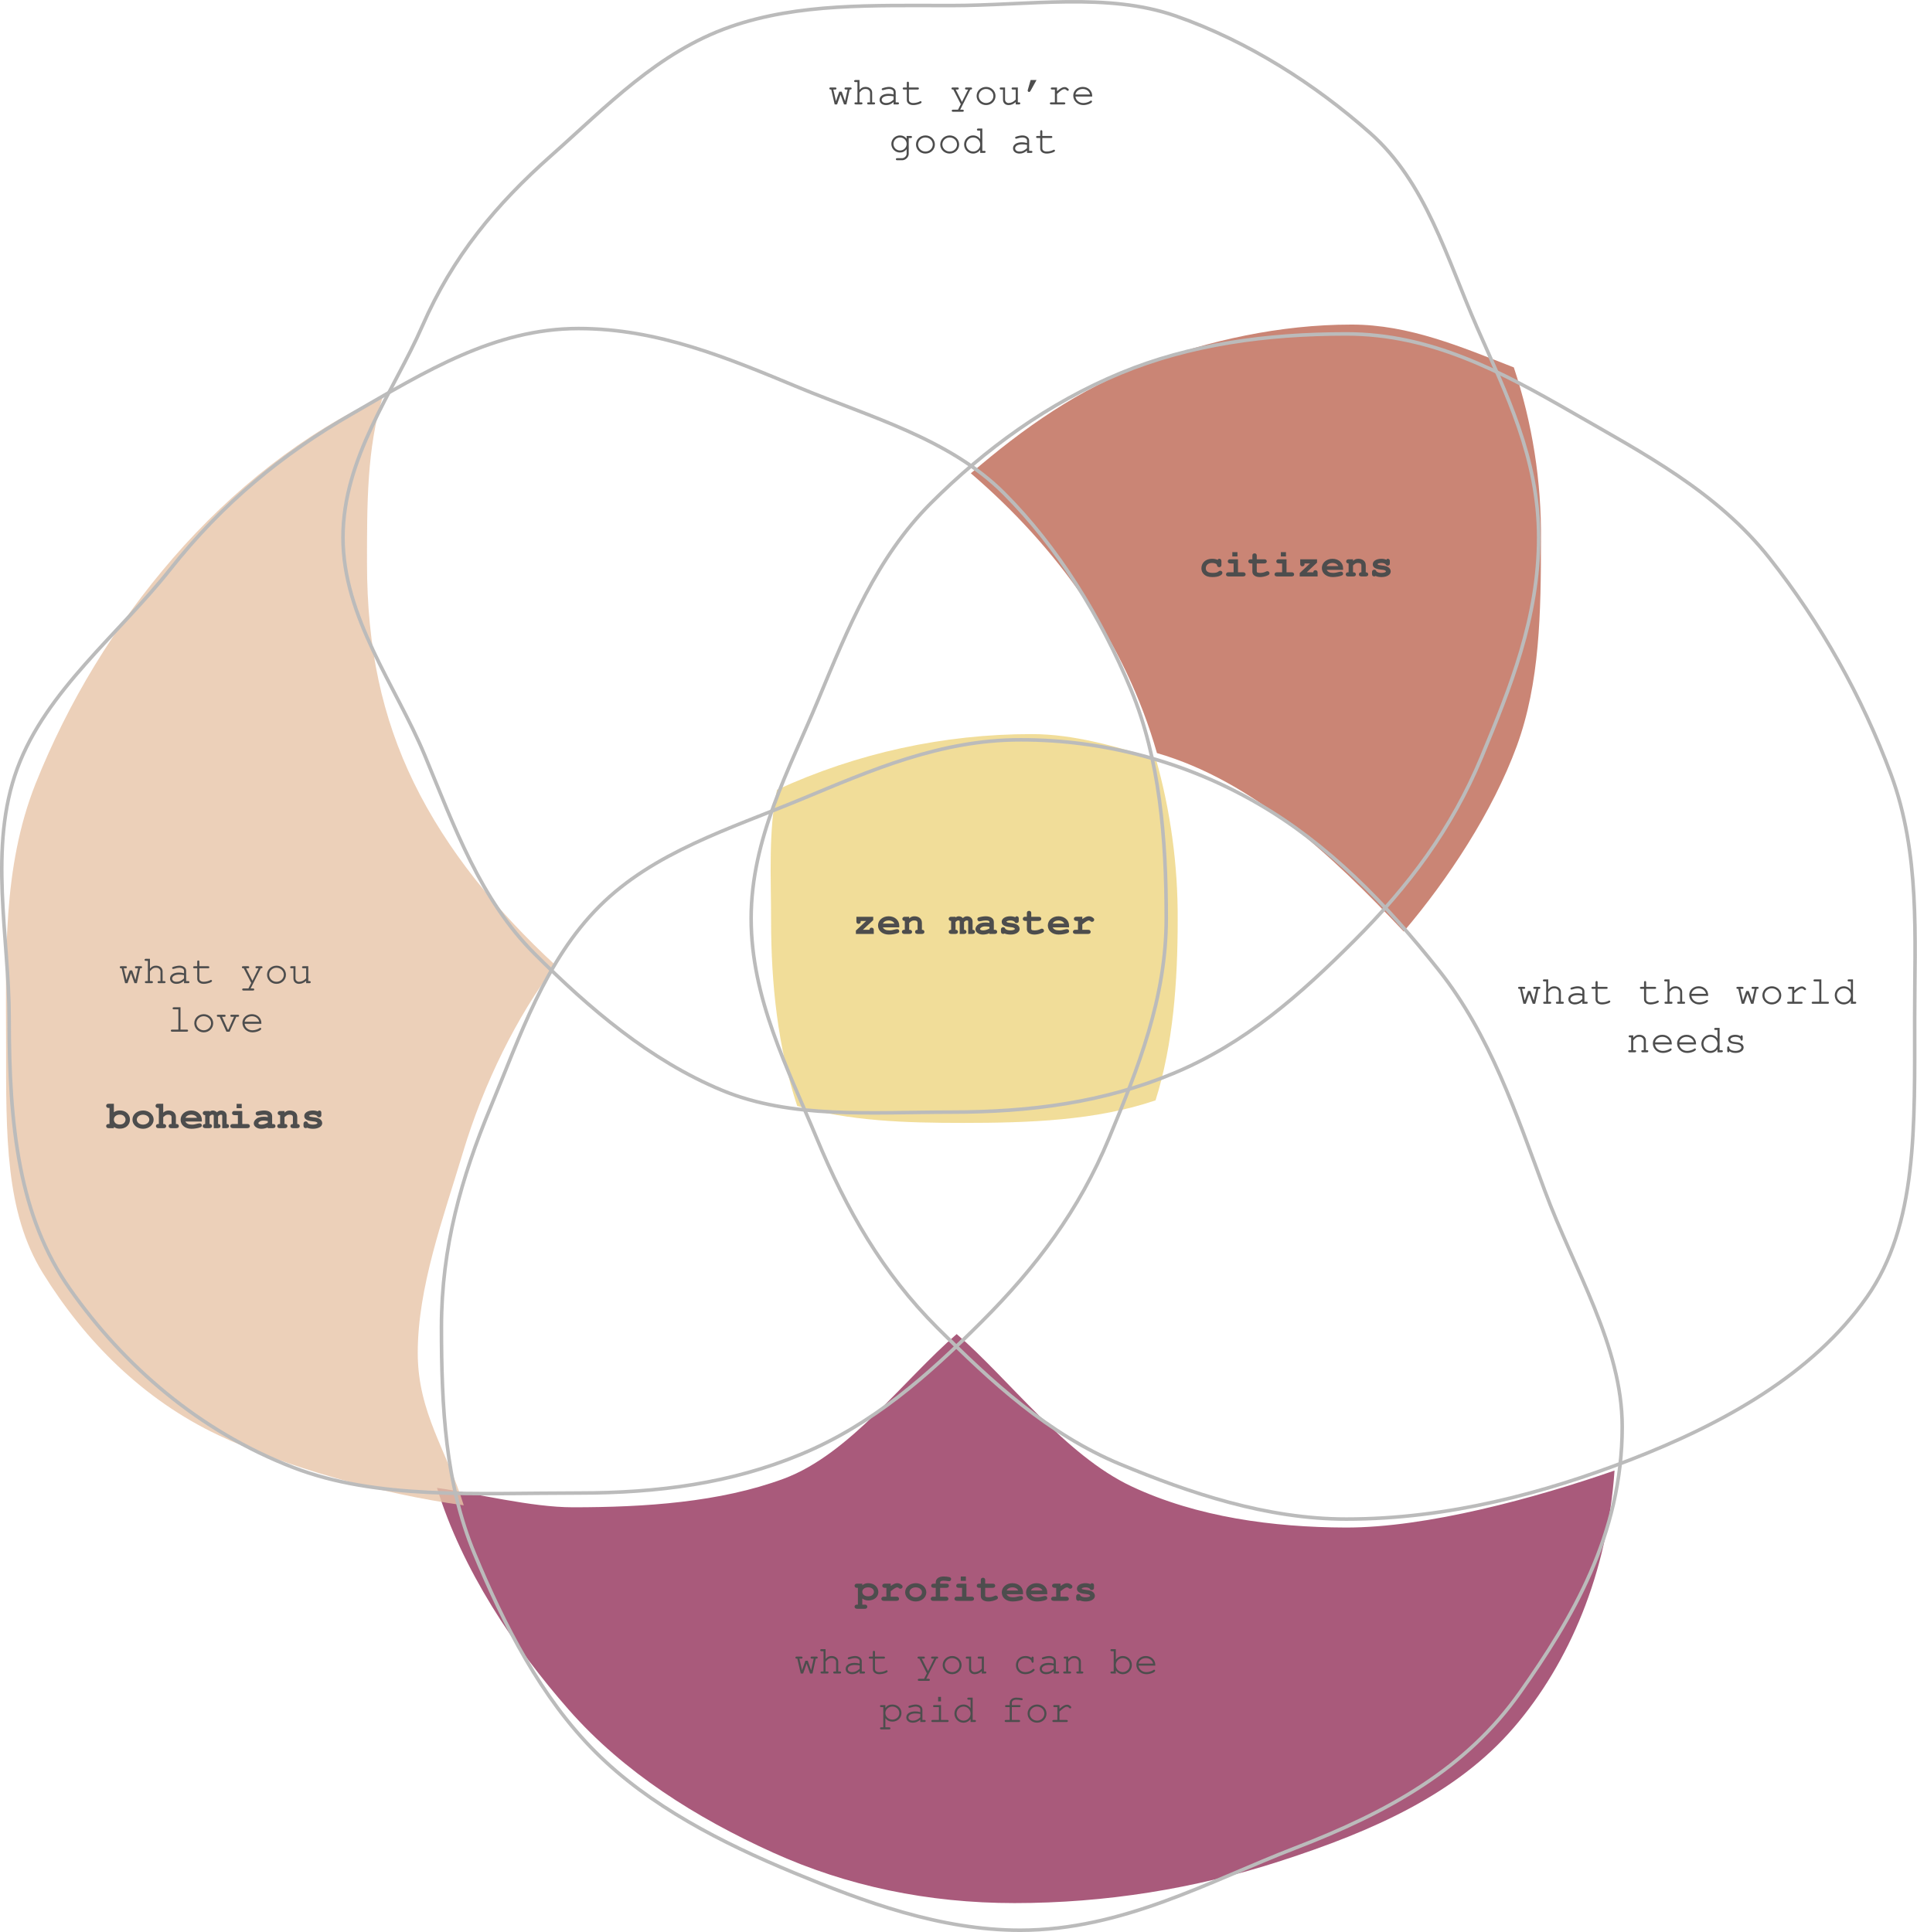
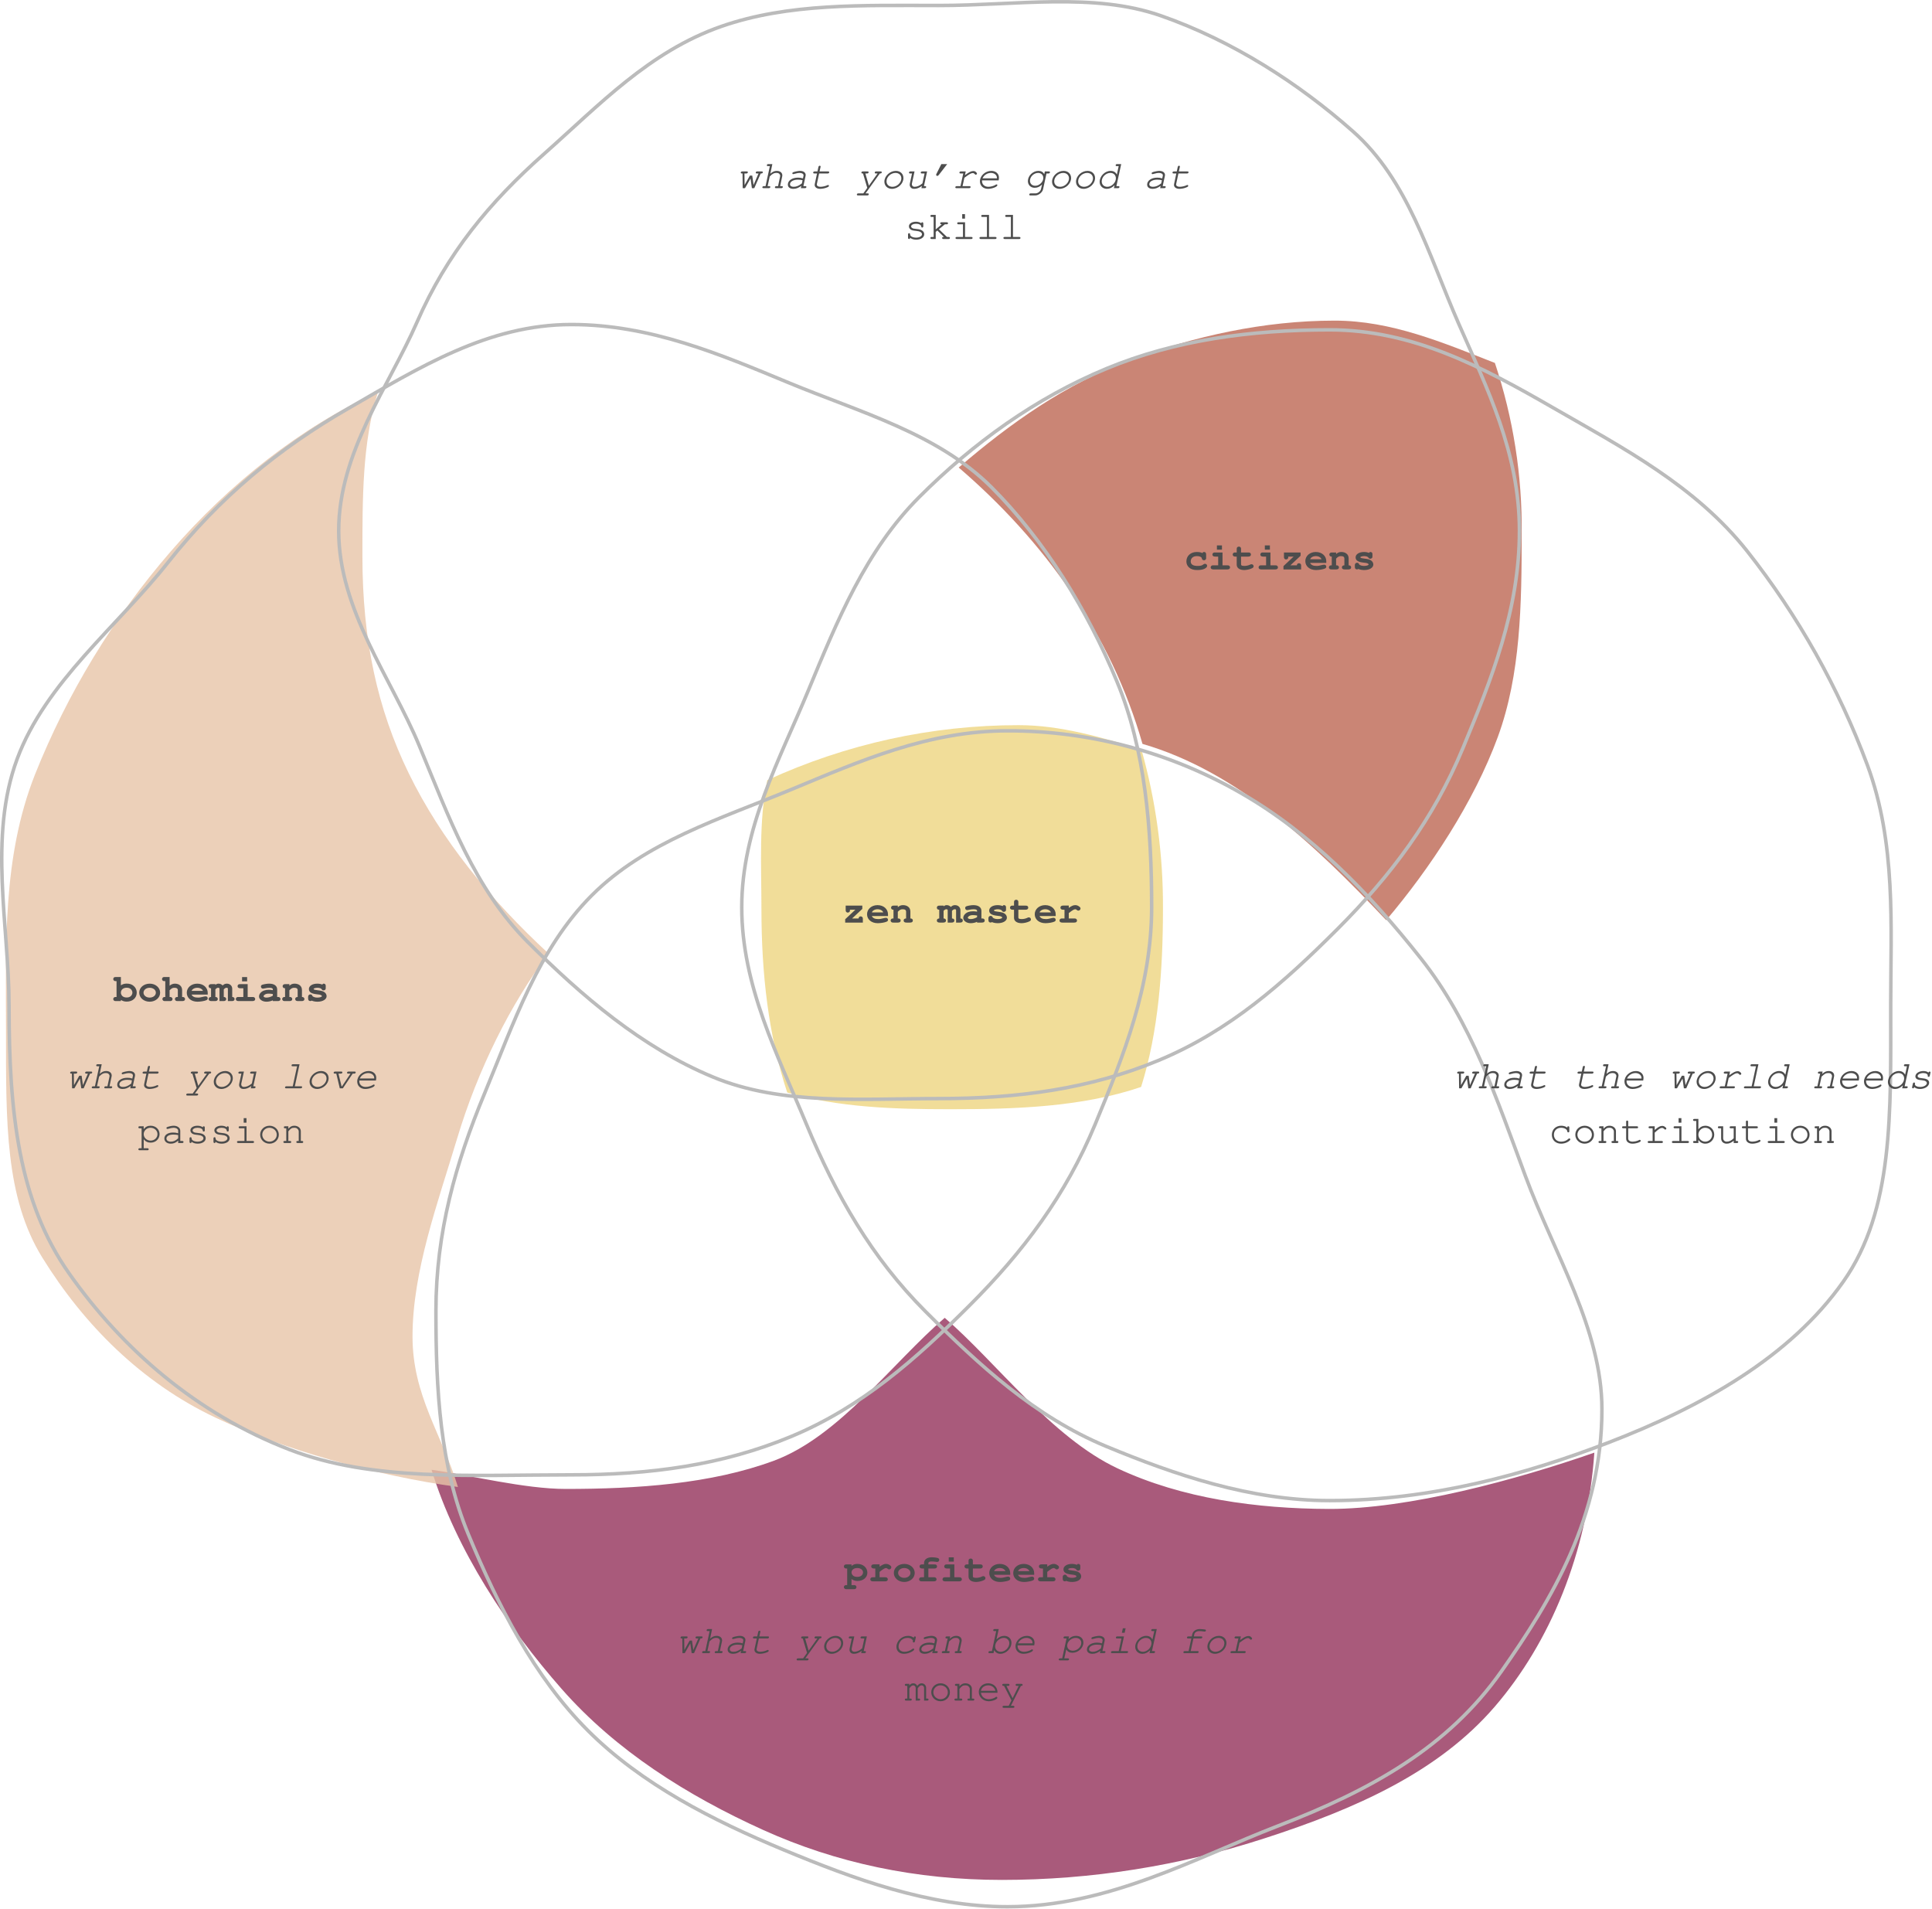
- <svg xmlns="http://www.w3.org/2000/svg" viewBox="0 0 539.115 543.498">
+ <svg xmlns="http://www.w3.org/2000/svg" viewBox="0 0 550.25 543.498">
  <defs>
-     <style>.cls-1{opacity:0.8;}.cls-2{fill:#93315a;}.cls-3{fill:#e7c4a7;}.cls-4{fill:#bd6753;}.cls-5{opacity:0.85;}.cls-6{fill:#efd787;}.cls-7{fill:none;stroke:#bbb;stroke-miterlimit:10;}.cls-8,.cls-9{font-size:11.37px;fill:#4d4d4d;}.cls-8{font-family:Courier;}.cls-9{font-family:Courier-Bold, Courier;font-weight:700;}</style>
+     <style>.cls-1{opacity:0.8;}.cls-2{fill:#93315a;}.cls-3{fill:#e7c4a7;}.cls-4{fill:#bd6753;}.cls-5{opacity:0.85;}.cls-6{fill:#efd787;}.cls-7{fill:none;stroke:#bbb;stroke-miterlimit:10;}.cls-10,.cls-8,.cls-9{font-size:11.37px;fill:#4d4d4d;}.cls-8{font-family:Courier-Oblique, Courier;font-style:oblique;}.cls-9{font-family:Courier-Bold, Courier;font-weight:700;}.cls-10{font-family:Courier;}</style>
  </defs>
  <g id="Layer_2" data-name="Layer 2">
-     <g id="Layer_4" data-name="Layer 4">
+     <g id="Layer_1-2" data-name="Layer 1">
      <g class="cls-1">
        <path class="cls-2" d="M454.084,413.683c-1.993,28.7-12.693,54.129-28.333,72.3C409.694,504.646,386.1,515.129,360.21,523.5a242.248,242.248,0,0,1-74.884,11.865c-24.359,0-47.142-4.793-67.975-14.228-21.584-9.774-41.873-22.543-57.333-40.1-15.372-17.463-30.14-39.655-37.108-62.471,11.09,1.54,26.416,5.455,38.206,5.455,20.247,0,41.364-1.394,59.3-8.039,18.6-6.89,33.881-28.006,48.648-40.691,14.651,12.59,30.446,34.056,49.23,42.874,18.4,8.638,39.743,11.483,60.144,11.551C401.207,429.791,431.893,421.4,454.084,413.683Z" />
      </g>
      <g class="cls-1">
        <path class="cls-3" d="M117.489,380.589c0,16.87,8.251,27.542,12.941,42.882-23.779-3.278-50.073-10.824-68.912-19.69C40.2,393.747,23.751,377.052,12.039,358.116,1.43,340.964,1.709,319.5,1.709,293.6c0-24.217-1.091-49.378,8.241-73A223.651,223.651,0,0,1,48.659,157c16.727-19.31,36.95-35.314,59.007-45.4-4.5,14.41-4.448,30.338-4.448,46.848,0,23.706,4.228,43.383,13.192,61.761,9.24,18.942,23.211,36,39.844,51.365-10.814,14.191-20.215,33.2-26.026,52.54C124.631,342.746,117.489,362.077,117.489,380.589Z" />
      </g>
      <g class="cls-1">
        <path class="cls-4" d="M433.39,152.06c0,20.07-.273,40.032-6.809,57.838-6.776,18.462-19.291,37.436-31.783,52.147-20.32-21.53-42.451-42.372-69.411-50.2-9.03-31.56-28.1-57.876-52.339-78.7,14.762-12.685,30.432-23.808,49.028-30.7,17.936-6.645,37.8-11.139,58.039-11.139,16.2,0,30.843,6.273,45.643,12.053A148.8,148.8,0,0,1,433.39,152.06Z" />
      </g>
      <g class="cls-5">
        <path class="cls-6" d="M331.221,258.814c0,17.37-1.275,35-6.225,50.728-16.76,5.711-35.608,6.349-54.3,6.349-16.05,0-31.8-.5-46.483-4.76-5.42-16.38-7.351-34.117-7.351-52.317,0-12.08-.787-25.3,1.673-36.641a171.146,171.146,0,0,1,71.621-15.661c12.08,0,23.564,3.531,34.9,6.831A163.918,163.918,0,0,1,331.221,258.814Z" />
      </g>
      <path class="cls-7" d="M432.747,151.2c0,22.479-7.971,42.251-16.077,61.8-8.4,20.263-20.517,36.344-35.788,51.615s-30.691,28.978-50.954,37.381c-19.547,8.105-39.979,10.859-62.458,10.859s-44.867,1.964-64.414-6.142c-20.264-8.4-37.429-23.126-52.7-38.4s-22.485-35.55-30.888-55.813c-8.105-19.547-23.006-38.822-23.006-61.3,0-22.4,14.243-41.042,22.3-59.45C127.329,72.155,139.4,57.6,155.144,43.658c15.446-13.676,29.822-29,50.256-36.128,19.159-6.686,40.141-5.967,62.07-5.967s43.978-3.778,63.137,2.909c20.435,7.132,39.278,19.26,54.723,32.937,15.746,13.942,21.506,35.086,30.077,54.678C423.46,110.5,432.747,128.8,432.747,151.2Z" />
      <path class="cls-7" d="M328,258.352c0,22.479-7.971,42.25-16.077,61.8-8.4,20.264-20.517,36.344-35.788,51.615s-30.691,28.978-50.954,37.381c-19.547,8.105-39.979,10.86-62.458,10.86-28.736,0-56.66,1.907-80.222-7.172-26.508-10.213-47.6-28.574-62.829-50.2-14.368-20.405-17.1-45.779-17.1-76.277,0-22.727-5.958-47.925,2.318-70.239C12.987,194.287,33.439,178.4,47.8,160.237c14.8-18.716,31.585-32.517,51.291-43.864,20.392-11.743,39.929-23.952,63.631-23.952,22.479,0,42.321,8.453,61.869,16.559,20.263,8.4,42.482,14.48,57.753,29.75s27.335,35.007,35.738,55.27C326.192,213.547,328,235.873,328,258.352Z" />
      <path class="cls-7" d="M538.489,286.352c0,30.5.886,58.2-13.482,78.6-15.23,21.63-40.395,35.656-66.9,45.869-23.562,9.079-50.711,16.518-79.447,16.518-22.479,0-44.053-7.335-63.6-15.44-20.263-8.4-36.232-23.174-51.5-38.445s-25.512-33.118-33.914-53.381c-8.106-19.548-18.391-39.244-18.391-61.722s10.773-41.973,18.878-61.52c8.4-20.264,16.432-40.038,31.7-55.309s33.032-28.152,53.3-36.555c19.547-8.105,41.053-11.034,63.532-11.034,23.7,0,43.359,10.489,63.751,22.232,19.706,11.347,40.441,22.133,55.243,40.85a224.866,224.866,0,0,1,34.172,60.827C540.1,240.157,538.489,263.625,538.489,286.352Z" />
      <path class="cls-7" d="M456.24,401.338c0,30.5-14.255,54.207-28.623,74.613-15.23,21.63-36.993,33.773-63.5,43.986C340.554,529.016,315.667,543,286.931,543c-22.478,0-44.041-8.034-63.588-16.14-20.264-8.4-40.633-18.756-55.9-34.027s-25.653-35.629-34.055-55.892c-8.106-19.548-9.233-41.122-9.233-63.6s5.657-42.174,13.762-61.721c8.4-20.264,15.372-41.383,30.643-56.654s36.592-21.753,56.856-30.155c19.547-8.106,39.041-16.69,61.519-16.69a132.67,132.67,0,0,1,66.73,17.862c19.706,11.347,36.236,28.276,51.038,46.993,14.366,18.164,21.658,40.126,29.752,61.951C442.727,357.238,456.24,378.612,456.24,401.338Z" />
-     </g>
-     <g id="Layer_1-2" data-name="Layer 1">
-       <text class="cls-8" transform="translate(232.972 29.372)">what you’re <tspan x="17.059" y="13.645">good at</tspan>
-       </text>
-       <text class="cls-8" transform="translate(33.41 276.579)">what you<tspan x="13.647" y="13.645">love</tspan>
-       </text>
-       <text class="cls-8" transform="translate(426.677 282.375)">what the world<tspan x="30.705" y="13.645">needs</tspan>
-       </text>
+       <text class="cls-8" transform="translate(209.744 53.588)">what you’re good at</text>
+       <text class="cls-8" transform="translate(18.745 309.931)">what you love</text>
+       <text class="cls-8" transform="translate(413.782 309.932)">what the world needs</text>
      <text class="cls-9" transform="translate(239.795 262.734)">zen master</text>
-       <text class="cls-9" transform="translate(29.998 317.37)">bohemians</text>
+       <text class="cls-9" transform="translate(32.397 285.095)">bohemians</text>
      <text class="cls-9" transform="translate(337.331 162.166)">citizens</text>
      <text class="cls-9" transform="translate(240.487 450.342)">profiteers</text>
-       <text class="cls-8" transform="translate(223.428 470.784)">what you can be<tspan x="23.882" y="13.645">paid for</tspan>
-       </text>
+       <text class="cls-8" transform="translate(192.587 470.784)">what you can be paid for</text>
+       <text class="cls-10" transform="translate(257.508 68.063)">skill</text>
+       <text class="cls-10" transform="translate(39.224 325.51)">passion</text>
+       <text class="cls-10" transform="translate(441.077 325.509)">contribution</text>
+       <text class="cls-10" transform="translate(257.644 484.296)">money</text>
    </g>
  </g>
</svg>
